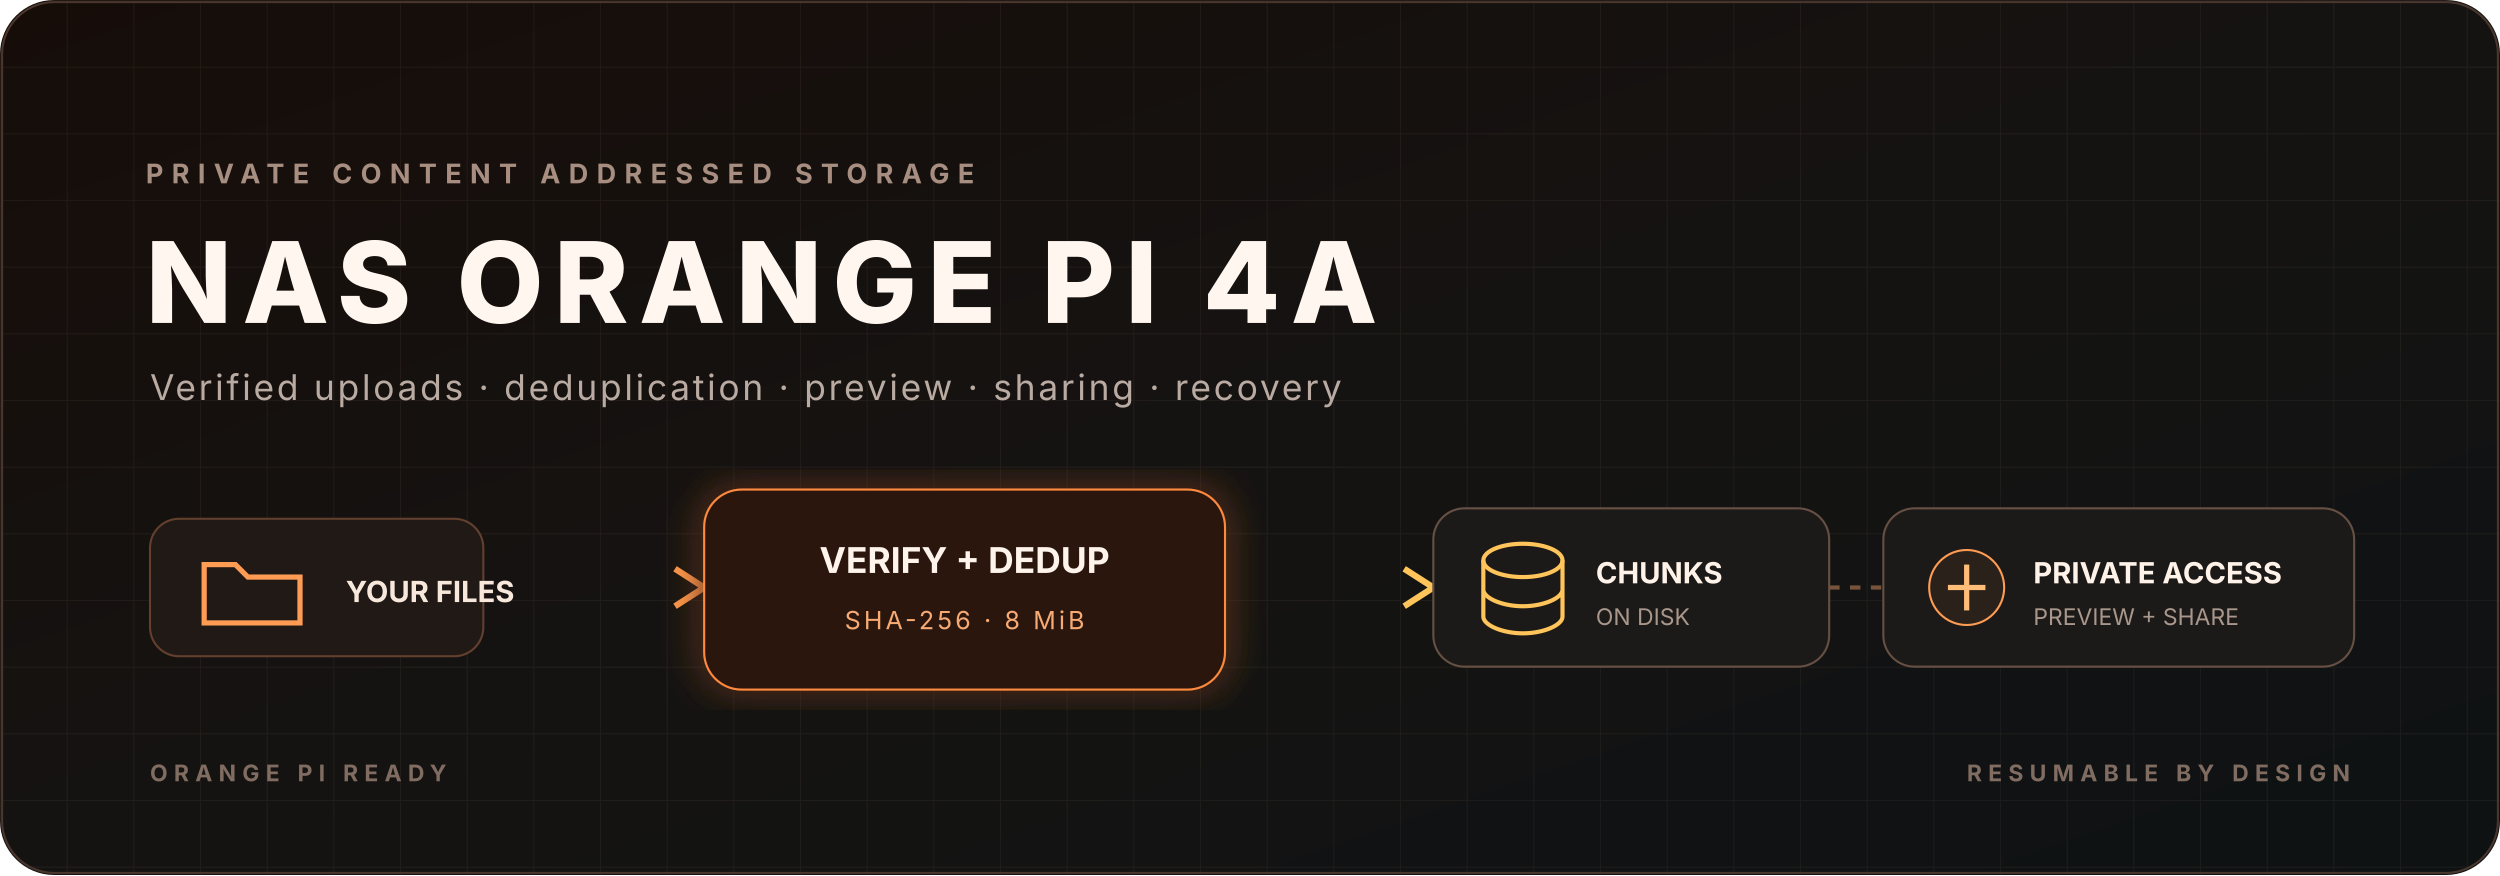
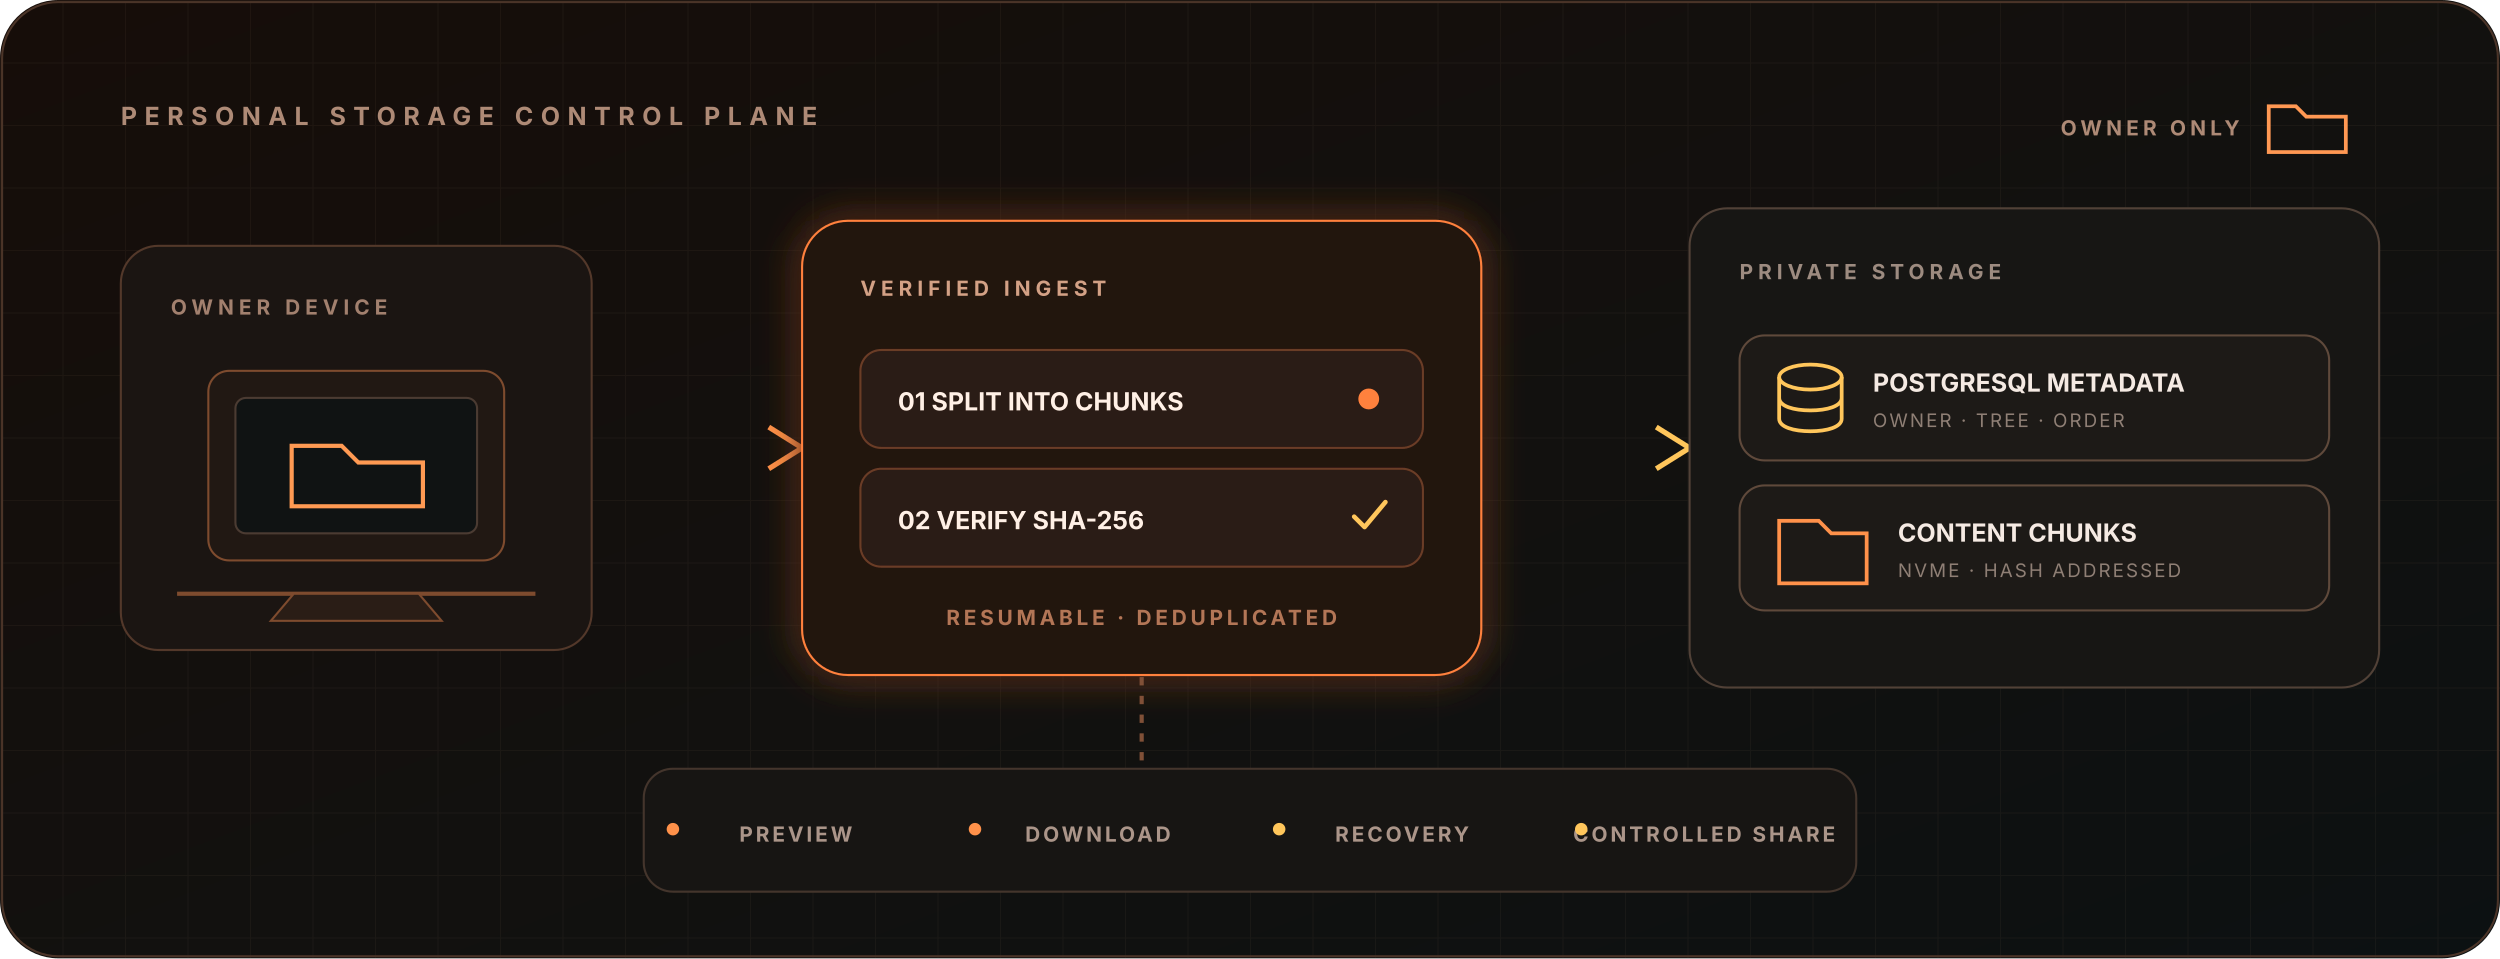
- <svg xmlns="http://www.w3.org/2000/svg" width="1200" height="420" viewBox="0 0 1200 420" role="img" aria-labelledby="title desc">
+ <svg xmlns="http://www.w3.org/2000/svg" width="1200" height="460" viewBox="0 0 1200 460" role="img" aria-labelledby="title desc">
  <defs>
    <linearGradient id="bg" x1="0" y1="0" x2="1" y2="1">
-       <stop offset="0" stop-color="#160d09" />
-       <stop offset="0.5" stop-color="#151312" />
-       <stop offset="1" stop-color="#0e1213" />
+       <stop stop-color="#160d09" />
+       <stop offset=".55" stop-color="#12110f" />
+       <stop offset="1" stop-color="#0c1112" />
    </linearGradient>
-     <linearGradient id="warm" x1="0" y1="0" x2="1" y2="0">
-       <stop offset="0" stop-color="#ff8a3d" />
-       <stop offset="1" stop-color="#ffc45a" />
+     <linearGradient id="ember" x1="0" y1="0" x2="1" y2="0">
+       <stop stop-color="#ff7f3b" />
+       <stop offset="1" stop-color="#ffc65b" />
    </linearGradient>
-     <pattern id="grid" width="32" height="32" patternUnits="userSpaceOnUse">
-       <path d="M32 0H0V32" fill="none" stroke="#d3aa8d" stroke-opacity=".07" />
+     <pattern id="grid" width="30" height="30" patternUnits="userSpaceOnUse">
+       <path d="M30 0H0V30" fill="none" stroke="#d4aa8b" stroke-opacity=".055" />
    </pattern>
-     <filter id="glow">
-       <feGaussianBlur stdDeviation="9" result="b" />
+     <filter id="softGlow" x="-80%" y="-80%" width="260%" height="260%">
+       <feGaussianBlur stdDeviation="9" result="blur" />
      <feMerge>
-         <feMergeNode in="b" />
+         <feMergeNode in="blur" />
        <feMergeNode in="SourceGraphic" />
      </feMerge>
    </filter>
  </defs>
-   <rect width="1200" height="420" rx="26" fill="url(#bg)" />
-   <rect width="1200" height="420" rx="26" fill="url(#grid)" />
-   <rect x="1" y="1" width="1198" height="418" rx="25" fill="none" stroke="#49362d" />
+   <rect width="1200" height="460" rx="28" fill="url(#bg)" />
+   <rect width="1200" height="460" rx="28" fill="url(#grid)" />
+   <rect x="1" y="1" width="1198" height="458" rx="27" fill="none" stroke="#4b3428" />
  <g font-family="Inter,Segoe UI,Arial,sans-serif">
-     <text x="70" y="88" fill="#a78e80" font-size="13" font-weight="700" letter-spacing="4">PRIVATE CONTENT ADDRESSED STORAGE</text>
-     <text x="70" y="155" fill="#fff6ef" font-size="54" font-weight="760" letter-spacing="5">NAS ORANGE PI 4A</text>
-     <text x="72" y="192" fill="#b9aaa2" font-size="17" letter-spacing="1.3">Verified uploads  ·  deduplication  ·  preview  ·  sharing  ·  recovery</text>
-     <g transform="translate(72 249)">
-       <rect width="160" height="66" rx="14" fill="#211915" stroke="#63402e" />
-       <path d="M26 22h15l6 6h25v22H26z" fill="none" stroke="#ff9c54" stroke-width="2.5" />
-       <text x="94" y="40" fill="#f8e8dc" font-size="14" font-weight="700">YOUR FILES</text>
+     <text x="58" y="60" fill="#ae8a76" font-size="12" font-weight="700" letter-spacing="3.6">PERSONAL STORAGE CONTROL PLANE</text>
+     <path d="M1089 51h13l5 5h19v17h-37z" fill="none" stroke="#ff9853" stroke-width="1.8" />
+     <text x="1075" y="65" text-anchor="end" fill="#ae8a76" font-size="10" font-weight="700" letter-spacing="2">OWNER ONLY</text>
+     <g transform="translate(58 118)">
+       <rect width="226" height="194" rx="18" fill="#1b1512" stroke="#53382a" />
+       <text x="24" y="33" fill="#a2806e" font-size="10" font-weight="700" letter-spacing="2.4">OWNER DEVICE</text>
+       <rect x="42" y="60" width="142" height="91" rx="10" fill="#211813" stroke="#7e4b2e" />
+       <rect x="55" y="73" width="116" height="65" rx="5" fill="#101313" stroke="#4b3b32" />
+       <path d="M27 167h172" stroke="#7e4b2e" stroke-width="2" />
+       <path d="M83 167h60l11 13H72z" fill="#2a1d16" stroke="#7e4b2e" />
+       <path d="M82 96h24l8 8h31v21H82z" fill="none" stroke="#ff9a53" stroke-width="2" />
    </g>
-     <path d="M232 282H335" stroke="url(#warm)" stroke-width="3" />
-     <path d="m324 273 14 9-14 9" fill="none" stroke="#ff984e" stroke-width="3" />
-     <g transform="translate(338 235)" filter="url(#glow)">
-       <rect width="250" height="96" rx="18" fill="#2a1911" stroke="#ff8a3d" />
-       <text x="125" y="40" text-anchor="middle" fill="#fff4eb" font-size="17" font-weight="750">VERIFY + DEDUP</text>
-       <text x="125" y="67" text-anchor="middle" fill="#f8aa73" font-size="12" letter-spacing="1.5">SHA-256  ·  8 MiB</text>
+     <path d="M284 215H382" stroke="url(#ember)" stroke-width="2.5" />
+     <path d="m369 205 16 10-16 10" fill="none" stroke="#ff914a" stroke-width="2.5" />
+     <g transform="translate(385 106)" filter="url(#softGlow)">
+       <rect width="326" height="218" rx="22" fill="#24150e" stroke="#ff813d" />
+       <text x="28" y="36" fill="#d3a185" font-size="10" font-weight="700" letter-spacing="2.4">VERIFIED INGEST</text>
+       <g transform="translate(28 62)">
+         <rect width="270" height="47" rx="10" fill="#2b1a12" stroke="#6b3c27" />
+         <text x="18" y="29" fill="#fff0e6" font-size="12" font-weight="700">01  SPLIT INTO CHUNKS</text>
+         <circle cx="244" cy="23.5" r="5" fill="#ff813d" />
+       </g>
+       <g transform="translate(28 119)">
+         <rect width="270" height="47" rx="10" fill="#2b1a12" stroke="#6b3c27" />
+         <text x="18" y="29" fill="#fff0e6" font-size="12" font-weight="700">02  VERIFY SHA-256</text>
+         <path d="m237 23 5 5 10-12" fill="none" stroke="#ffc65b" stroke-width="2.2" stroke-linecap="round" stroke-linejoin="round" />
+       </g>
+       <text x="163" y="194" text-anchor="middle" fill="#b37656" font-size="10" font-weight="700" letter-spacing="1.8">RESUMABLE · DEDUPLICATED</text>
    </g>
-     <path d="M588 282H685" stroke="url(#warm)" stroke-width="3" />
-     <path d="m674 273 14 9-14 9" fill="none" stroke="#ffc45a" stroke-width="3" />
-     <g transform="translate(688 244)">
-       <rect width="190" height="76" rx="15" fill="#1c1a18" stroke="#665044" />
-       <ellipse cx="43" cy="25" rx="19" ry="8" fill="none" stroke="#ffc45a" stroke-width="2" />
-       <path d="M24 25v27c0 4 9 8 19 8s19-4 19-8V25M24 39c0 4 9 8 19 8s19-4 19-8" fill="none" stroke="#ffc45a" stroke-width="2" />
-       <text x="78" y="36" fill="#fff2e8" font-size="14" font-weight="700">CHUNKS</text>
-       <text x="78" y="56" fill="#a9978c" font-size="11">ON DISK</text>
+     <path d="M711 215H808" stroke="url(#ember)" stroke-width="2.5" />
+     <path d="m795 205 16 10-16 10" fill="none" stroke="#ffc65b" stroke-width="2.5" />
+     <g transform="translate(811 100)">
+       <rect width="331" height="230" rx="18" fill="#171614" stroke="#514137" />
+       <text x="24" y="34" fill="#9d8b80" font-size="10" font-weight="700" letter-spacing="2.4">PRIVATE STORAGE</text>
+       <g transform="translate(24 61)">
+         <rect width="283" height="60" rx="12" fill="#1d1a17" stroke="#5f493b" />
+         <ellipse cx="34" cy="20" rx="15" ry="6" fill="none" stroke="#ffc65b" stroke-width="1.8" />
+         <path d="M19 20v20c0 4 7 6 15 6s15-2 15-6V20M19 30c0 4 7 6 15 6s15-2 15-6" fill="none" stroke="#ffc65b" stroke-width="1.8" />
+         <text x="64" y="27" fill="#f5eae3" font-size="12" font-weight="700">POSTGRESQL METADATA</text>
+         <text x="64" y="44" fill="#8f7f75" font-size="9" letter-spacing="1">OWNER · TREE · ORDER</text>
+       </g>
+       <g transform="translate(24 133)">
+         <rect width="283" height="60" rx="12" fill="#1d1a17" stroke="#5f493b" />
+         <path d="M19 17h19l6 6h17v24H19z" fill="none" stroke="#ff914a" stroke-width="1.8" />
+         <text x="76" y="27" fill="#f5eae3" font-size="12" font-weight="700">CONTENT CHUNKS</text>
+         <text x="76" y="44" fill="#8f7f75" font-size="9" letter-spacing="1">NVME · HASH ADDRESSED</text>
+       </g>
    </g>
-     <g transform="translate(904 244)">
-       <rect width="226" height="76" rx="15" fill="#1c1a18" stroke="#665044" />
-       <circle cx="40" cy="38" r="18" fill="#2b211b" stroke="#ff9c54" />
-       <path d="M40 27v22M31 38h18" stroke="#ffbd78" stroke-width="2.5" />
-       <text x="72" y="36" fill="#fff2e8" font-size="14" font-weight="700">PRIVATE ACCESS</text>
-       <text x="72" y="56" fill="#a9978c" font-size="11">PREVIEW + SHARE</text>
+     <path d="M548 325V368" stroke="#805037" stroke-width="2" stroke-dasharray="4 5" />
+     <g transform="translate(309 369)">
+       <rect width="582" height="59" rx="14" fill="#171513" stroke="#44352c" />
+       <g fill="#ab9589" font-size="10" font-weight="700" letter-spacing="1.4">
+         <text x="73" y="35" text-anchor="middle">PREVIEW</text>
+         <text x="218" y="35" text-anchor="middle">DOWNLOAD</text>
+         <text x="364" y="35" text-anchor="middle">RECOVERY</text>
+         <text x="509" y="35" text-anchor="middle">CONTROLLED SHARE</text>
+       </g>
+       <g fill="#ff914a">
+         <circle cx="14" cy="29" r="3" />
+         <circle cx="159" cy="29" r="3" />
+       </g>
+       <g fill="#ffc65b">
+         <circle cx="305" cy="29" r="3" />
+         <circle cx="450" cy="29" r="3" />
+       </g>
    </g>
-     <path d="M878 282H904" stroke="#77533c" stroke-width="2" stroke-dasharray="5 5" />
-     <text x="72" y="375" fill="#806c60" font-size="11" font-weight="700" letter-spacing="3">ORANGE PI READY</text>
-     <text x="1128" y="375" text-anchor="end" fill="#806c60" font-size="11" font-weight="700" letter-spacing="3">RESUMABLE BY DESIGN</text>
  </g>
</svg>
